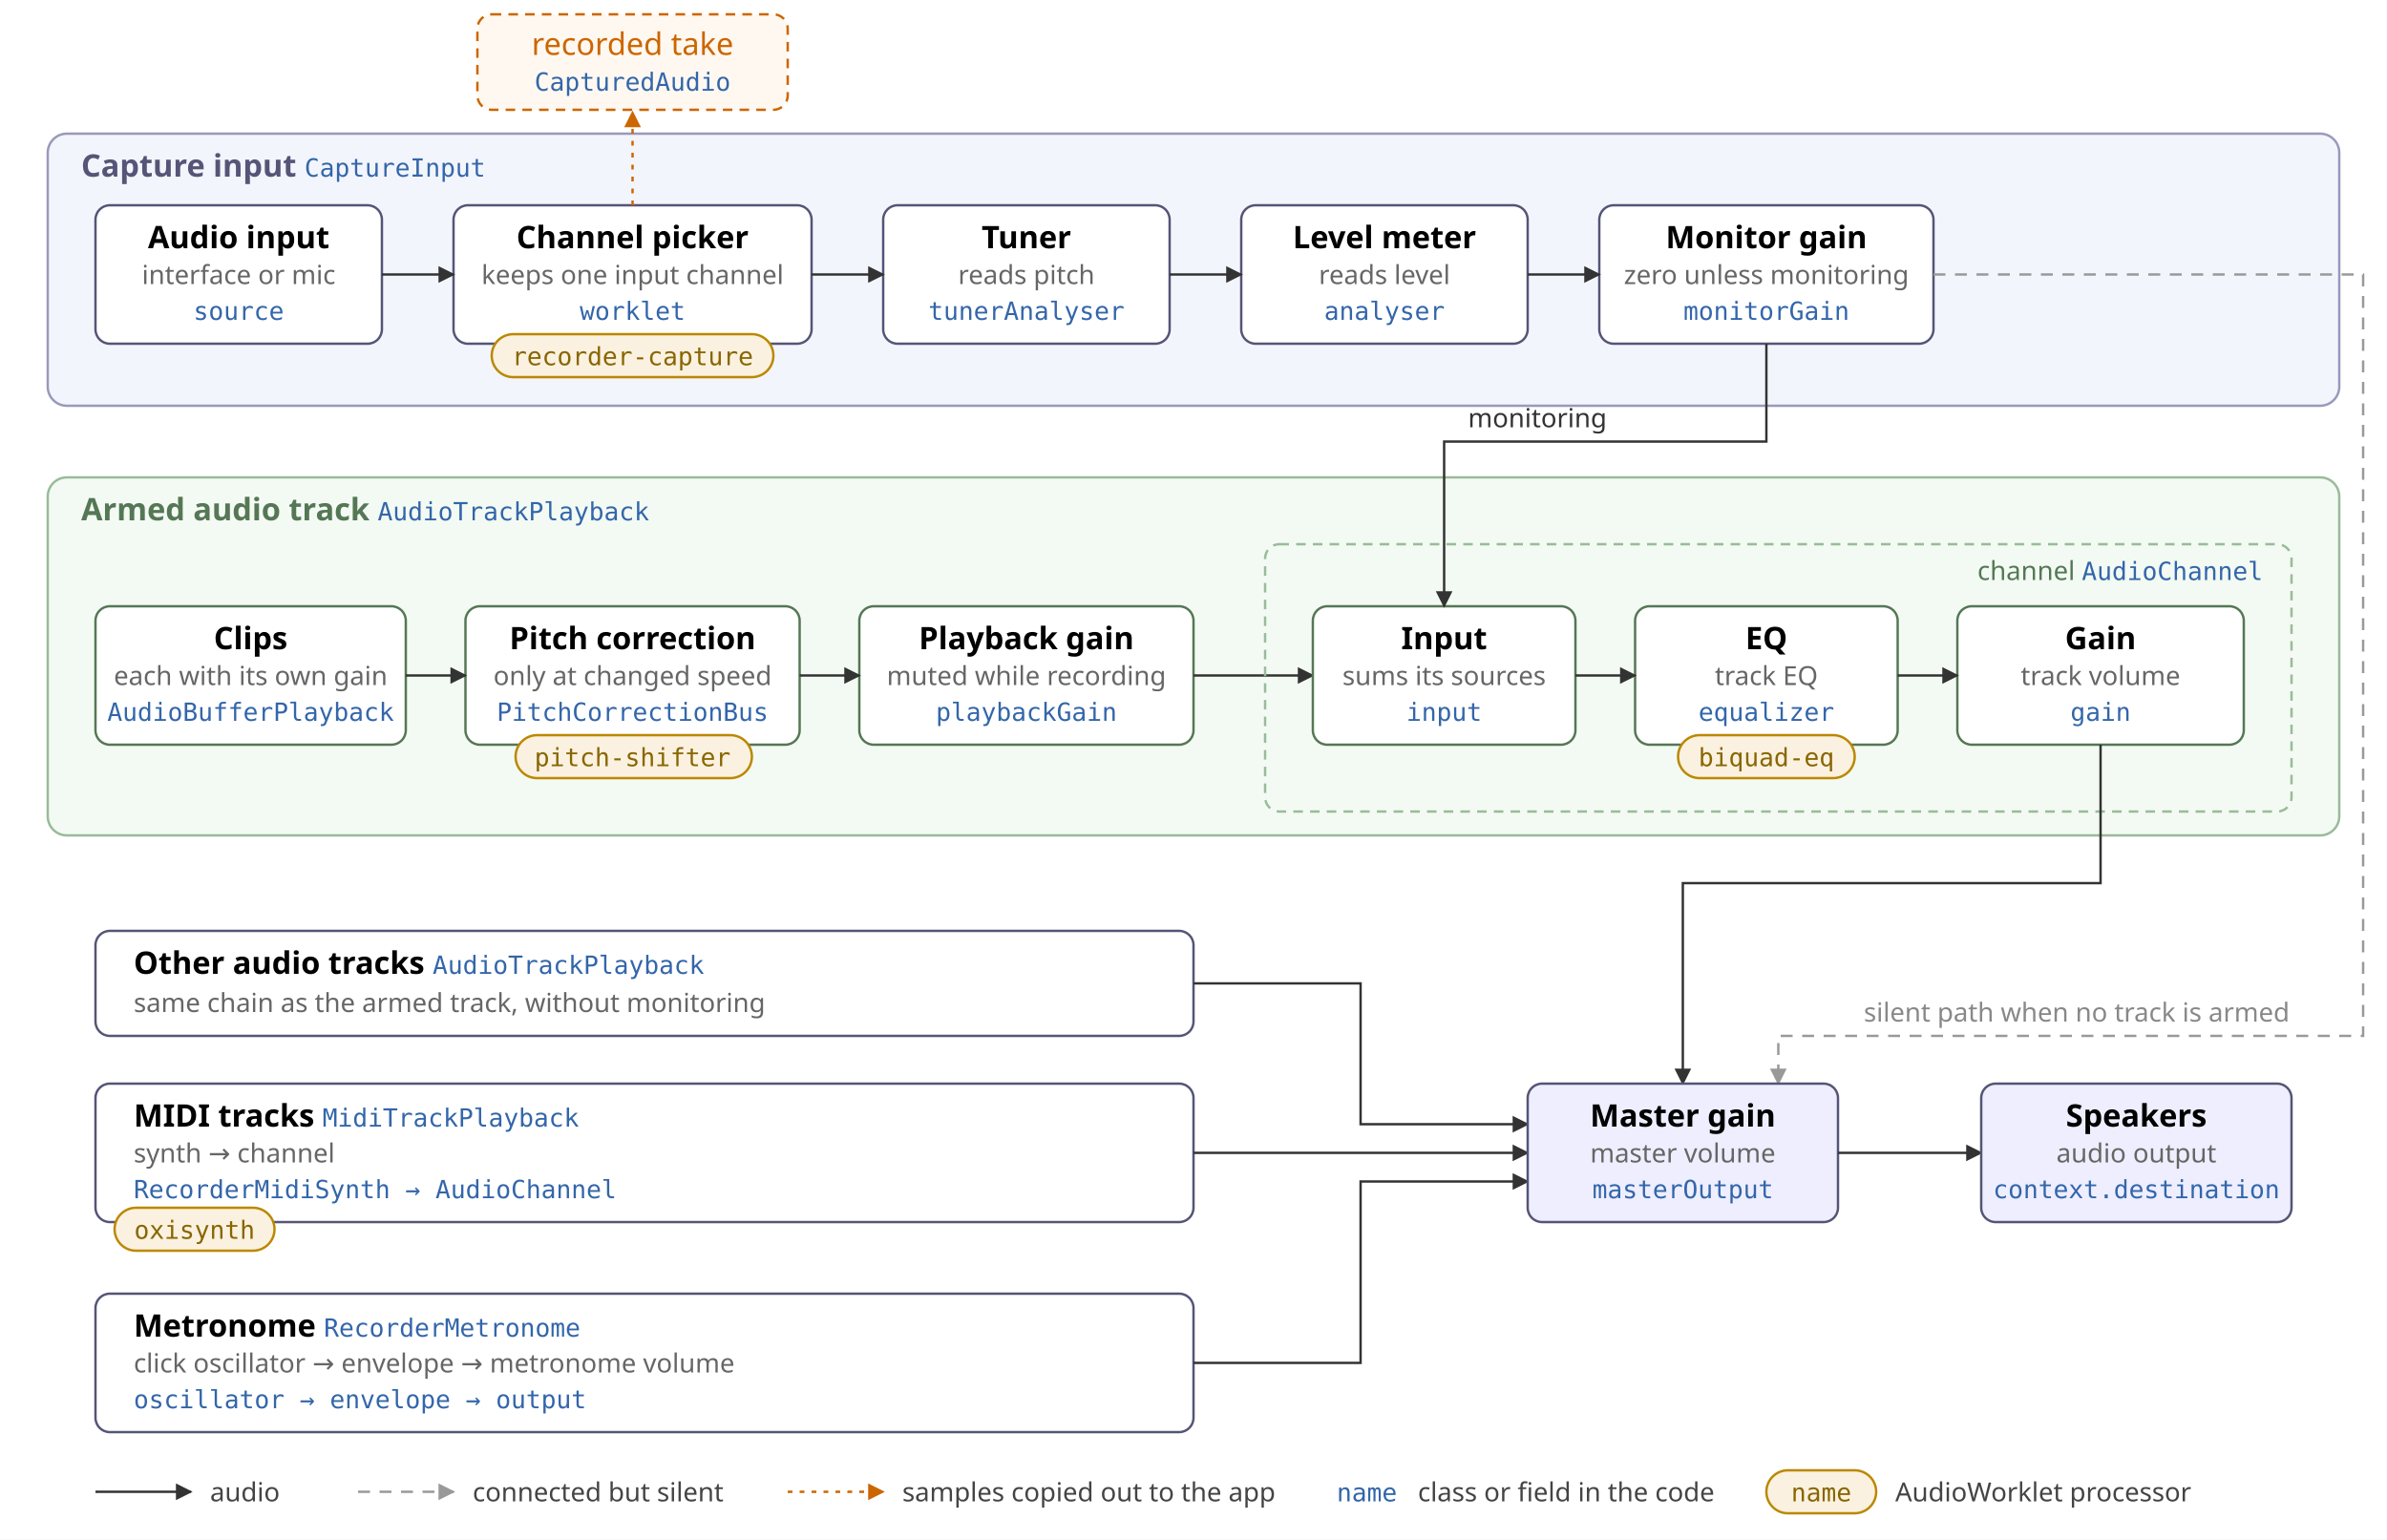
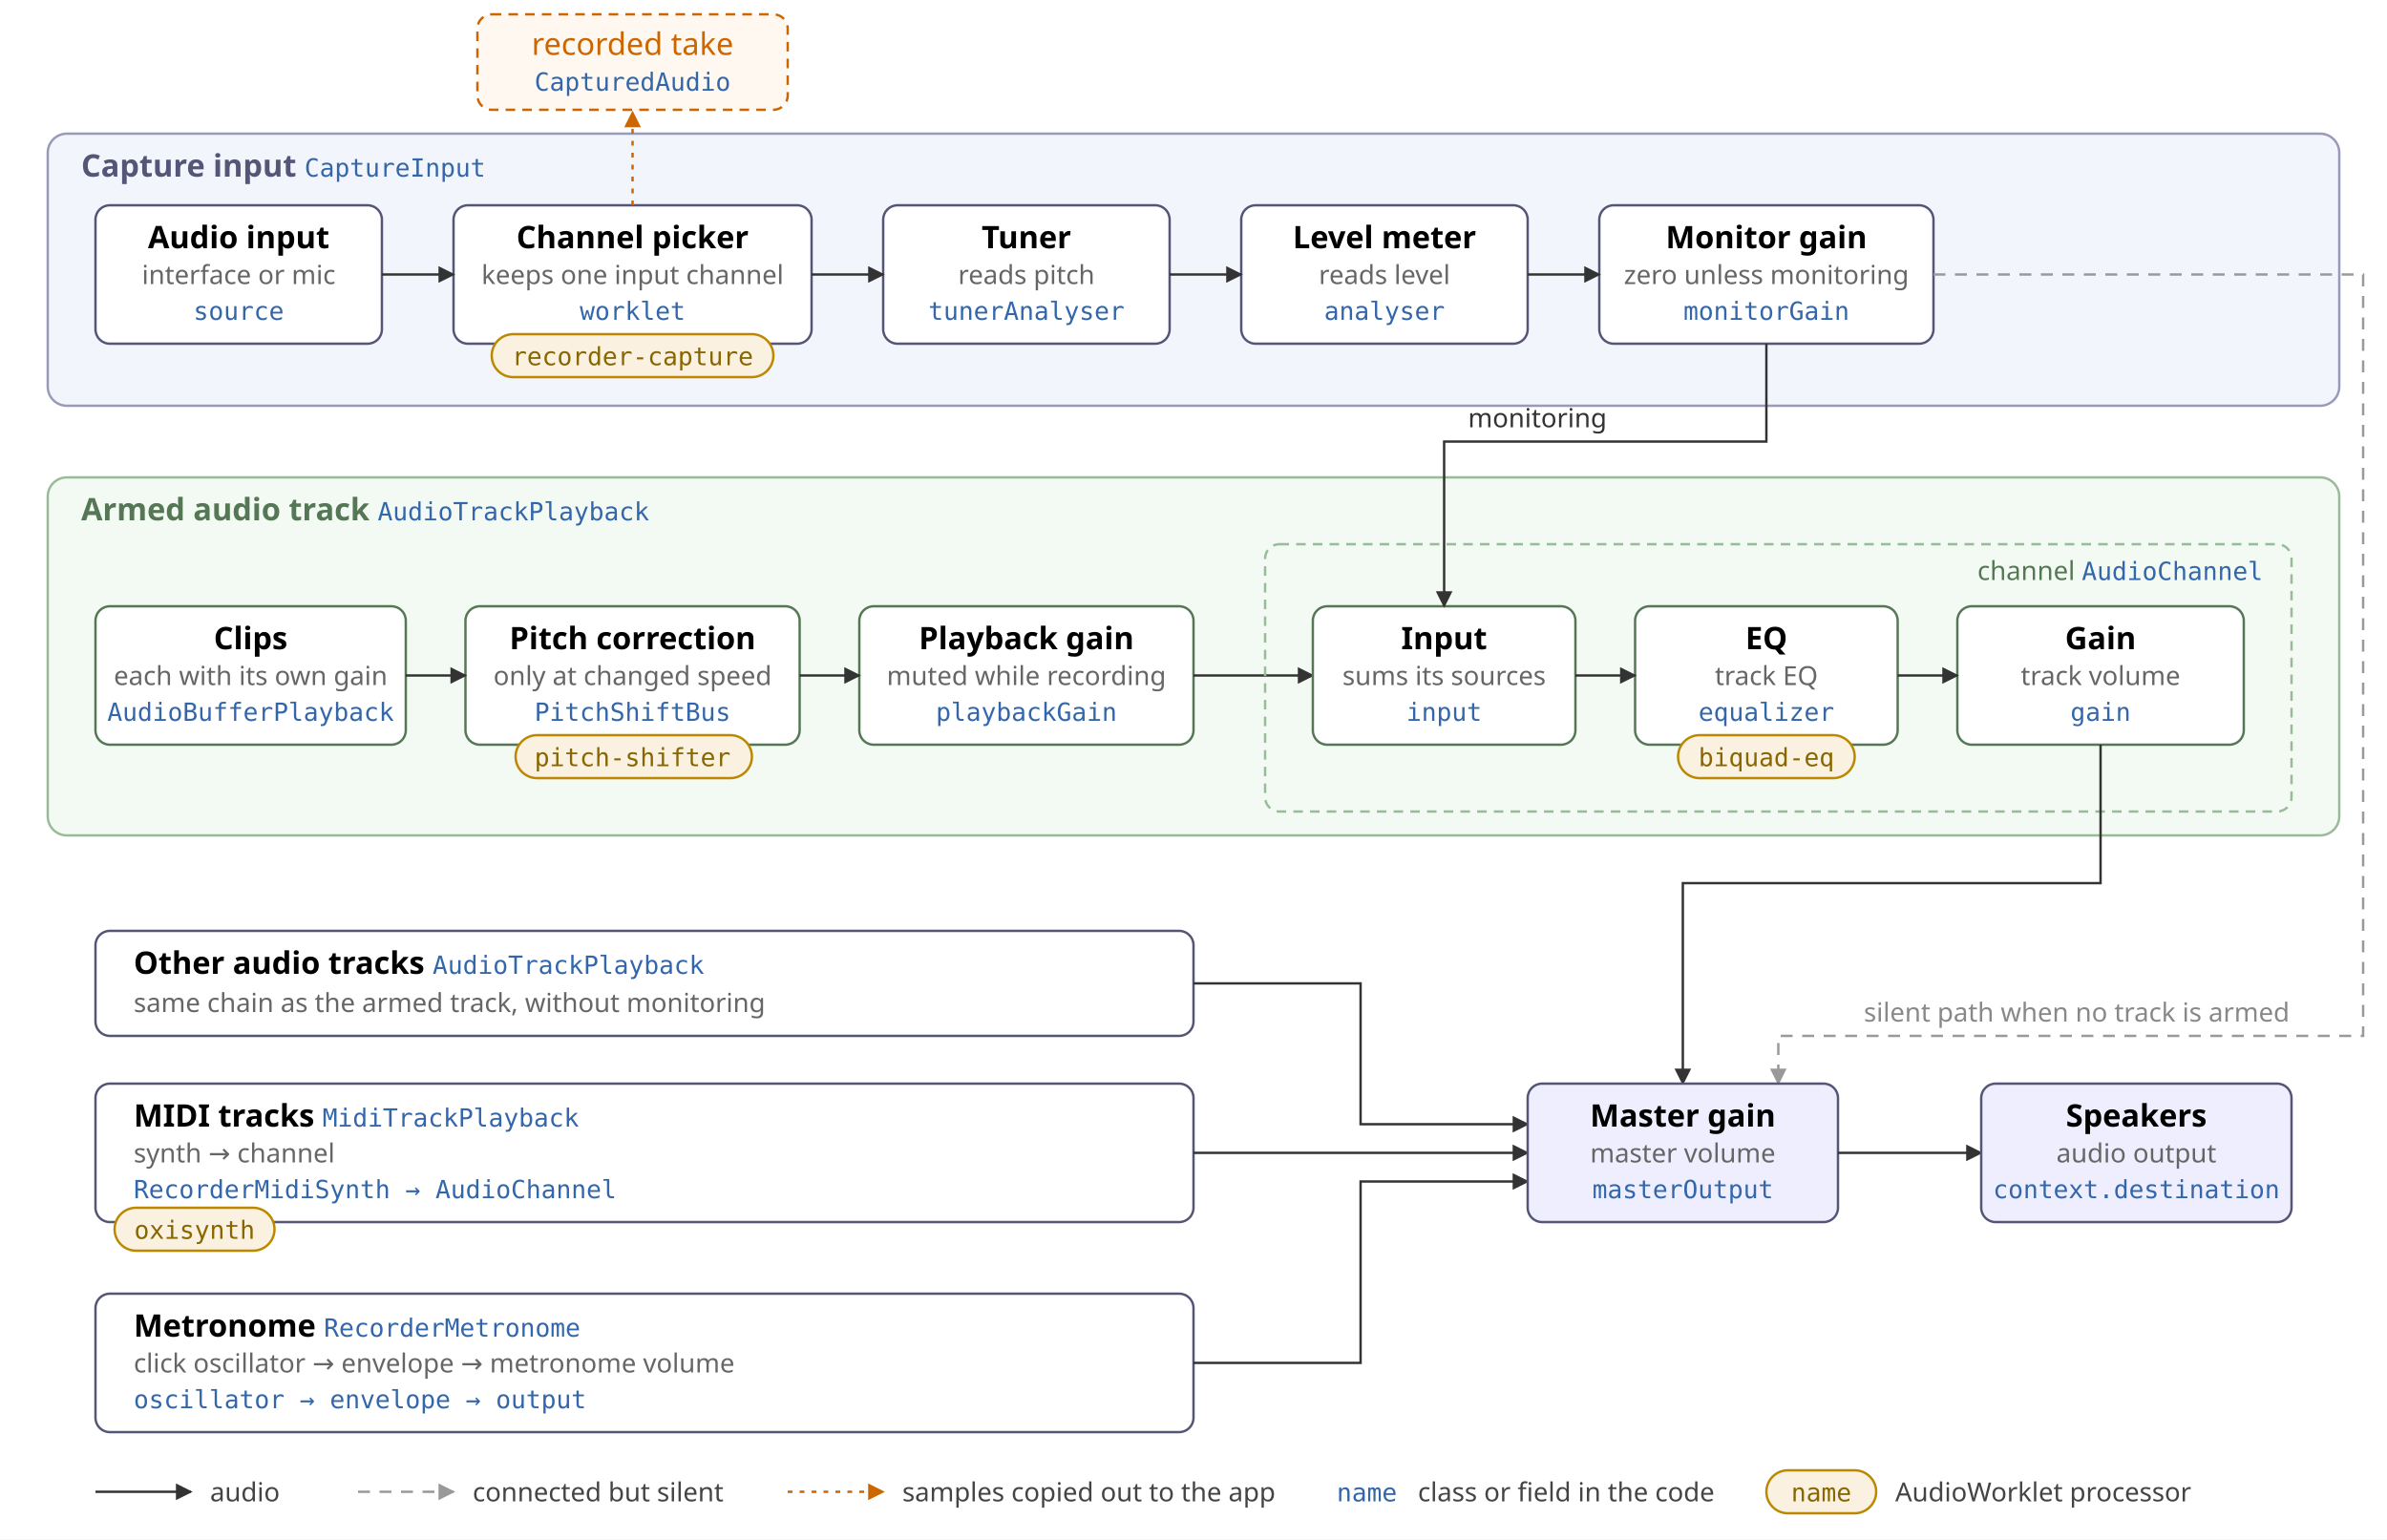
<svg xmlns="http://www.w3.org/2000/svg" width="1000" height="645" viewBox="0 0 1000 645" font-family="system-ui, sans-serif" font-size="13">
  <defs>
    <marker id="a" viewBox="0 0 10 10" refX="9" refY="5" markerWidth="7" markerHeight="7" orient="auto">
      <path d="M0,0 L10,5 L0,10 z" fill="#333" />
    </marker>
    <marker id="g" viewBox="0 0 10 10" refX="9" refY="5" markerWidth="7" markerHeight="7" orient="auto">
      <path d="M0,0 L10,5 L0,10 z" fill="#999" />
    </marker>
    <marker id="o" viewBox="0 0 10 10" refX="9" refY="5" markerWidth="7" markerHeight="7" orient="auto">
      <path d="M0,0 L10,5 L0,10 z" fill="#c60" />
    </marker>
    <style>
      .c { font-family: ui-monospace, SFMono-Regular, Menlo, Consolas, monospace; font-size: 10.5px; fill: #36a; font-weight: normal; }
      .w { fill: #fbf1e0; stroke: #b80; }
      .wt { font-family: ui-monospace, SFMono-Regular, Menlo, Consolas, monospace; font-size: 10.5px; fill: #860; }
    </style>
  </defs>
  <rect width="1000" height="645" fill="#fff" />
  <rect x="20" y="56" width="960" height="114" rx="8" fill="#f3f5fc" stroke="#99b" />
  <text x="34" y="74" font-weight="bold" fill="#557">Capture input <tspan class="c">CaptureInput</tspan>
  </text>
  <rect x="40" y="86" width="120" height="58" rx="6" fill="#fff" stroke="#557" />
  <text x="100" y="104" text-anchor="middle" font-weight="bold">Audio input</text>
  <text x="100" y="119" text-anchor="middle" fill="#666" font-size="11">interface or mic</text>
  <text x="100" y="134" text-anchor="middle" class="c">source</text>
  <rect x="190" y="86" width="150" height="58" rx="6" fill="#fff" stroke="#557" />
  <text x="265" y="104" text-anchor="middle" font-weight="bold">Channel picker</text>
  <text x="265" y="119" text-anchor="middle" fill="#666" font-size="11">keeps one input channel</text>
  <text x="265" y="134" text-anchor="middle" class="c">worklet</text>
  <rect x="206" y="140" width="118" height="18" rx="9" class="w" />
  <text x="265" y="153" text-anchor="middle" class="wt">recorder-capture</text>
  <rect x="370" y="86" width="120" height="58" rx="6" fill="#fff" stroke="#557" />
  <text x="430" y="104" text-anchor="middle" font-weight="bold">Tuner</text>
  <text x="430" y="119" text-anchor="middle" fill="#666" font-size="11">reads pitch</text>
  <text x="430" y="134" text-anchor="middle" class="c">tunerAnalyser</text>
  <rect x="520" y="86" width="120" height="58" rx="6" fill="#fff" stroke="#557" />
  <text x="580" y="104" text-anchor="middle" font-weight="bold">Level meter</text>
  <text x="580" y="119" text-anchor="middle" fill="#666" font-size="11">reads level</text>
  <text x="580" y="134" text-anchor="middle" class="c">analyser</text>
  <rect x="670" y="86" width="140" height="58" rx="6" fill="#fff" stroke="#557" />
  <text x="740" y="104" text-anchor="middle" font-weight="bold">Monitor gain</text>
  <text x="740" y="119" text-anchor="middle" fill="#666" font-size="11">zero unless monitoring</text>
  <text x="740" y="134" text-anchor="middle" class="c">monitorGain</text>
  <line x1="160" y1="115" x2="190" y2="115" stroke="#333" marker-end="url(#a)" />
  <line x1="340" y1="115" x2="370" y2="115" stroke="#333" marker-end="url(#a)" />
  <line x1="490" y1="115" x2="520" y2="115" stroke="#333" marker-end="url(#a)" />
  <line x1="640" y1="115" x2="670" y2="115" stroke="#333" marker-end="url(#a)" />
  <rect x="200" y="6" width="130" height="40" rx="6" fill="#fff8f0" stroke="#c60" stroke-dasharray="4 3" />
  <text x="265" y="23" text-anchor="middle" fill="#c60">recorded take</text>
  <text x="265" y="38" text-anchor="middle" class="c">CapturedAudio</text>
  <line x1="265" y1="86" x2="265" y2="47" stroke="#c60" stroke-dasharray="2 3" marker-end="url(#o)" />
  <rect x="20" y="200" width="960" height="150" rx="8" fill="#f3faf3" stroke="#9b9" />
  <text x="34" y="218" font-weight="bold" fill="#575">Armed audio track <tspan class="c">AudioTrackPlayback</tspan>
  </text>
  <rect x="40" y="254" width="130" height="58" rx="6" fill="#fff" stroke="#575" />
  <text x="105" y="272" text-anchor="middle" font-weight="bold">Clips</text>
  <text x="105" y="287" text-anchor="middle" fill="#666" font-size="11">each with its own gain</text>
  <text x="105" y="302" text-anchor="middle" class="c">AudioBufferPlayback</text>
  <rect x="195" y="254" width="140" height="58" rx="6" fill="#fff" stroke="#575" />
  <text x="265" y="272" text-anchor="middle" font-weight="bold">Pitch correction</text>
  <text x="265" y="287" text-anchor="middle" fill="#666" font-size="11">only at changed speed</text>
-   <text x="265" y="302" text-anchor="middle" class="c">PitchCorrectionBus</text>
+   <text x="265" y="302" text-anchor="middle" class="c">PitchShiftBus</text>
  <rect x="216" y="308" width="99" height="18" rx="9" class="w" />
  <text x="265" y="321" text-anchor="middle" class="wt">pitch-shifter</text>
  <rect x="360" y="254" width="140" height="58" rx="6" fill="#fff" stroke="#575" />
  <text x="430" y="272" text-anchor="middle" font-weight="bold">Playback gain</text>
  <text x="430" y="287" text-anchor="middle" fill="#666" font-size="11">muted while recording</text>
  <text x="430" y="302" text-anchor="middle" class="c">playbackGain</text>
  <line x1="170" y1="283" x2="195" y2="283" stroke="#333" marker-end="url(#a)" />
  <line x1="335" y1="283" x2="360" y2="283" stroke="#333" marker-end="url(#a)" />
  <line x1="500" y1="283" x2="550" y2="283" stroke="#333" marker-end="url(#a)" />
  <rect x="530" y="228" width="430" height="112" rx="6" fill="none" stroke="#9b9" stroke-dasharray="4 3" />
  <text x="948" y="243" text-anchor="end" fill="#575" font-size="11">channel <tspan class="c">AudioChannel</tspan>
  </text>
  <rect x="550" y="254" width="110" height="58" rx="6" fill="#fff" stroke="#575" />
  <text x="605" y="272" text-anchor="middle" font-weight="bold">Input</text>
  <text x="605" y="287" text-anchor="middle" fill="#666" font-size="11">sums its sources</text>
  <text x="605" y="302" text-anchor="middle" class="c">input</text>
  <rect x="685" y="254" width="110" height="58" rx="6" fill="#fff" stroke="#575" />
  <text x="740" y="272" text-anchor="middle" font-weight="bold">EQ</text>
  <text x="740" y="287" text-anchor="middle" fill="#666" font-size="11">track EQ</text>
  <text x="740" y="302" text-anchor="middle" class="c">equalizer</text>
  <rect x="703" y="308" width="74" height="18" rx="9" class="w" />
  <text x="740" y="321" text-anchor="middle" class="wt">biquad-eq</text>
  <rect x="820" y="254" width="120" height="58" rx="6" fill="#fff" stroke="#575" />
  <text x="880" y="272" text-anchor="middle" font-weight="bold">Gain</text>
  <text x="880" y="287" text-anchor="middle" fill="#666" font-size="11">track volume</text>
  <text x="880" y="302" text-anchor="middle" class="c">gain</text>
  <line x1="660" y1="283" x2="685" y2="283" stroke="#333" marker-end="url(#a)" />
  <line x1="795" y1="283" x2="820" y2="283" stroke="#333" marker-end="url(#a)" />
  <path d="M740,144 V185 H605 V254" fill="none" stroke="#333" marker-end="url(#a)" />
  <text x="615" y="179" fill="#333" font-size="11">monitoring</text>
  <path d="M810,115 H990 V434 H745 V454" fill="none" stroke="#999" stroke-dasharray="5 4" marker-end="url(#g)" />
  <text x="870" y="428" text-anchor="middle" fill="#888" font-size="11">silent path when no track is armed</text>
  <rect x="40" y="390" width="460" height="44" rx="6" fill="#fff" stroke="#557" />
  <text x="56" y="408" font-weight="bold">Other audio tracks <tspan class="c">AudioTrackPlayback</tspan>
  </text>
  <text x="56" y="424" fill="#666" font-size="11">same chain as the armed track, without monitoring</text>
  <rect x="40" y="454" width="460" height="58" rx="6" fill="#fff" stroke="#557" />
  <text x="56" y="472" font-weight="bold">MIDI tracks <tspan class="c">MidiTrackPlayback</tspan>
  </text>
  <text x="56" y="487" fill="#666" font-size="11">synth → channel</text>
  <text x="56" y="502" class="c">RecorderMidiSynth → AudioChannel</text>
  <rect x="48" y="506" width="67" height="18" rx="9" class="w" />
  <text x="81.5" y="519" text-anchor="middle" class="wt">oxisynth</text>
  <rect x="40" y="542" width="460" height="58" rx="6" fill="#fff" stroke="#557" />
  <text x="56" y="560" font-weight="bold">Metronome <tspan class="c">RecorderMetronome</tspan>
  </text>
  <text x="56" y="575" fill="#666" font-size="11">click oscillator → envelope → metronome volume</text>
  <text x="56" y="590" class="c">oscillator → envelope → output</text>
  <path d="M500,412 H570 V471 H640" fill="none" stroke="#333" marker-end="url(#a)" />
  <line x1="500" y1="483" x2="640" y2="483" stroke="#333" marker-end="url(#a)" />
  <path d="M500,571 H570 V495 H640" fill="none" stroke="#333" marker-end="url(#a)" />
  <path d="M880,312 V370 H705 V454" fill="none" stroke="#333" marker-end="url(#a)" />
  <rect x="640" y="454" width="130" height="58" rx="6" fill="#eef" stroke="#557" />
  <text x="705" y="472" text-anchor="middle" font-weight="bold">Master gain</text>
  <text x="705" y="487" text-anchor="middle" fill="#666" font-size="11">master volume</text>
  <text x="705" y="502" text-anchor="middle" class="c">masterOutput</text>
  <line x1="770" y1="483" x2="830" y2="483" stroke="#333" marker-end="url(#a)" />
  <rect x="830" y="454" width="130" height="58" rx="6" fill="#eef" stroke="#557" />
  <text x="895" y="472" text-anchor="middle" font-weight="bold">Speakers</text>
  <text x="895" y="487" text-anchor="middle" fill="#666" font-size="11">audio output</text>
  <text x="895" y="502" text-anchor="middle" class="c">context.destination</text>
  <line x1="40" y1="625" x2="80" y2="625" stroke="#333" marker-end="url(#a)" />
  <text x="88" y="629" font-size="11" fill="#444">audio</text>
  <line x1="150" y1="625" x2="190" y2="625" stroke="#999" stroke-dasharray="5 4" marker-end="url(#g)" />
  <text x="198" y="629" font-size="11" fill="#444">connected but silent</text>
  <line x1="330" y1="625" x2="370" y2="625" stroke="#c60" stroke-dasharray="2 3" marker-end="url(#o)" />
  <text x="378" y="629" font-size="11" fill="#444">samples copied out to the app</text>
  <text x="560" y="629" class="c">name</text>
  <text x="594" y="629" font-size="11" fill="#444">class or field in the code</text>
  <rect x="740" y="616" width="46" height="18" rx="9" class="w" />
  <text x="763" y="629" text-anchor="middle" class="wt">name</text>
  <text x="794" y="629" font-size="11" fill="#444">AudioWorklet processor</text>
</svg>
